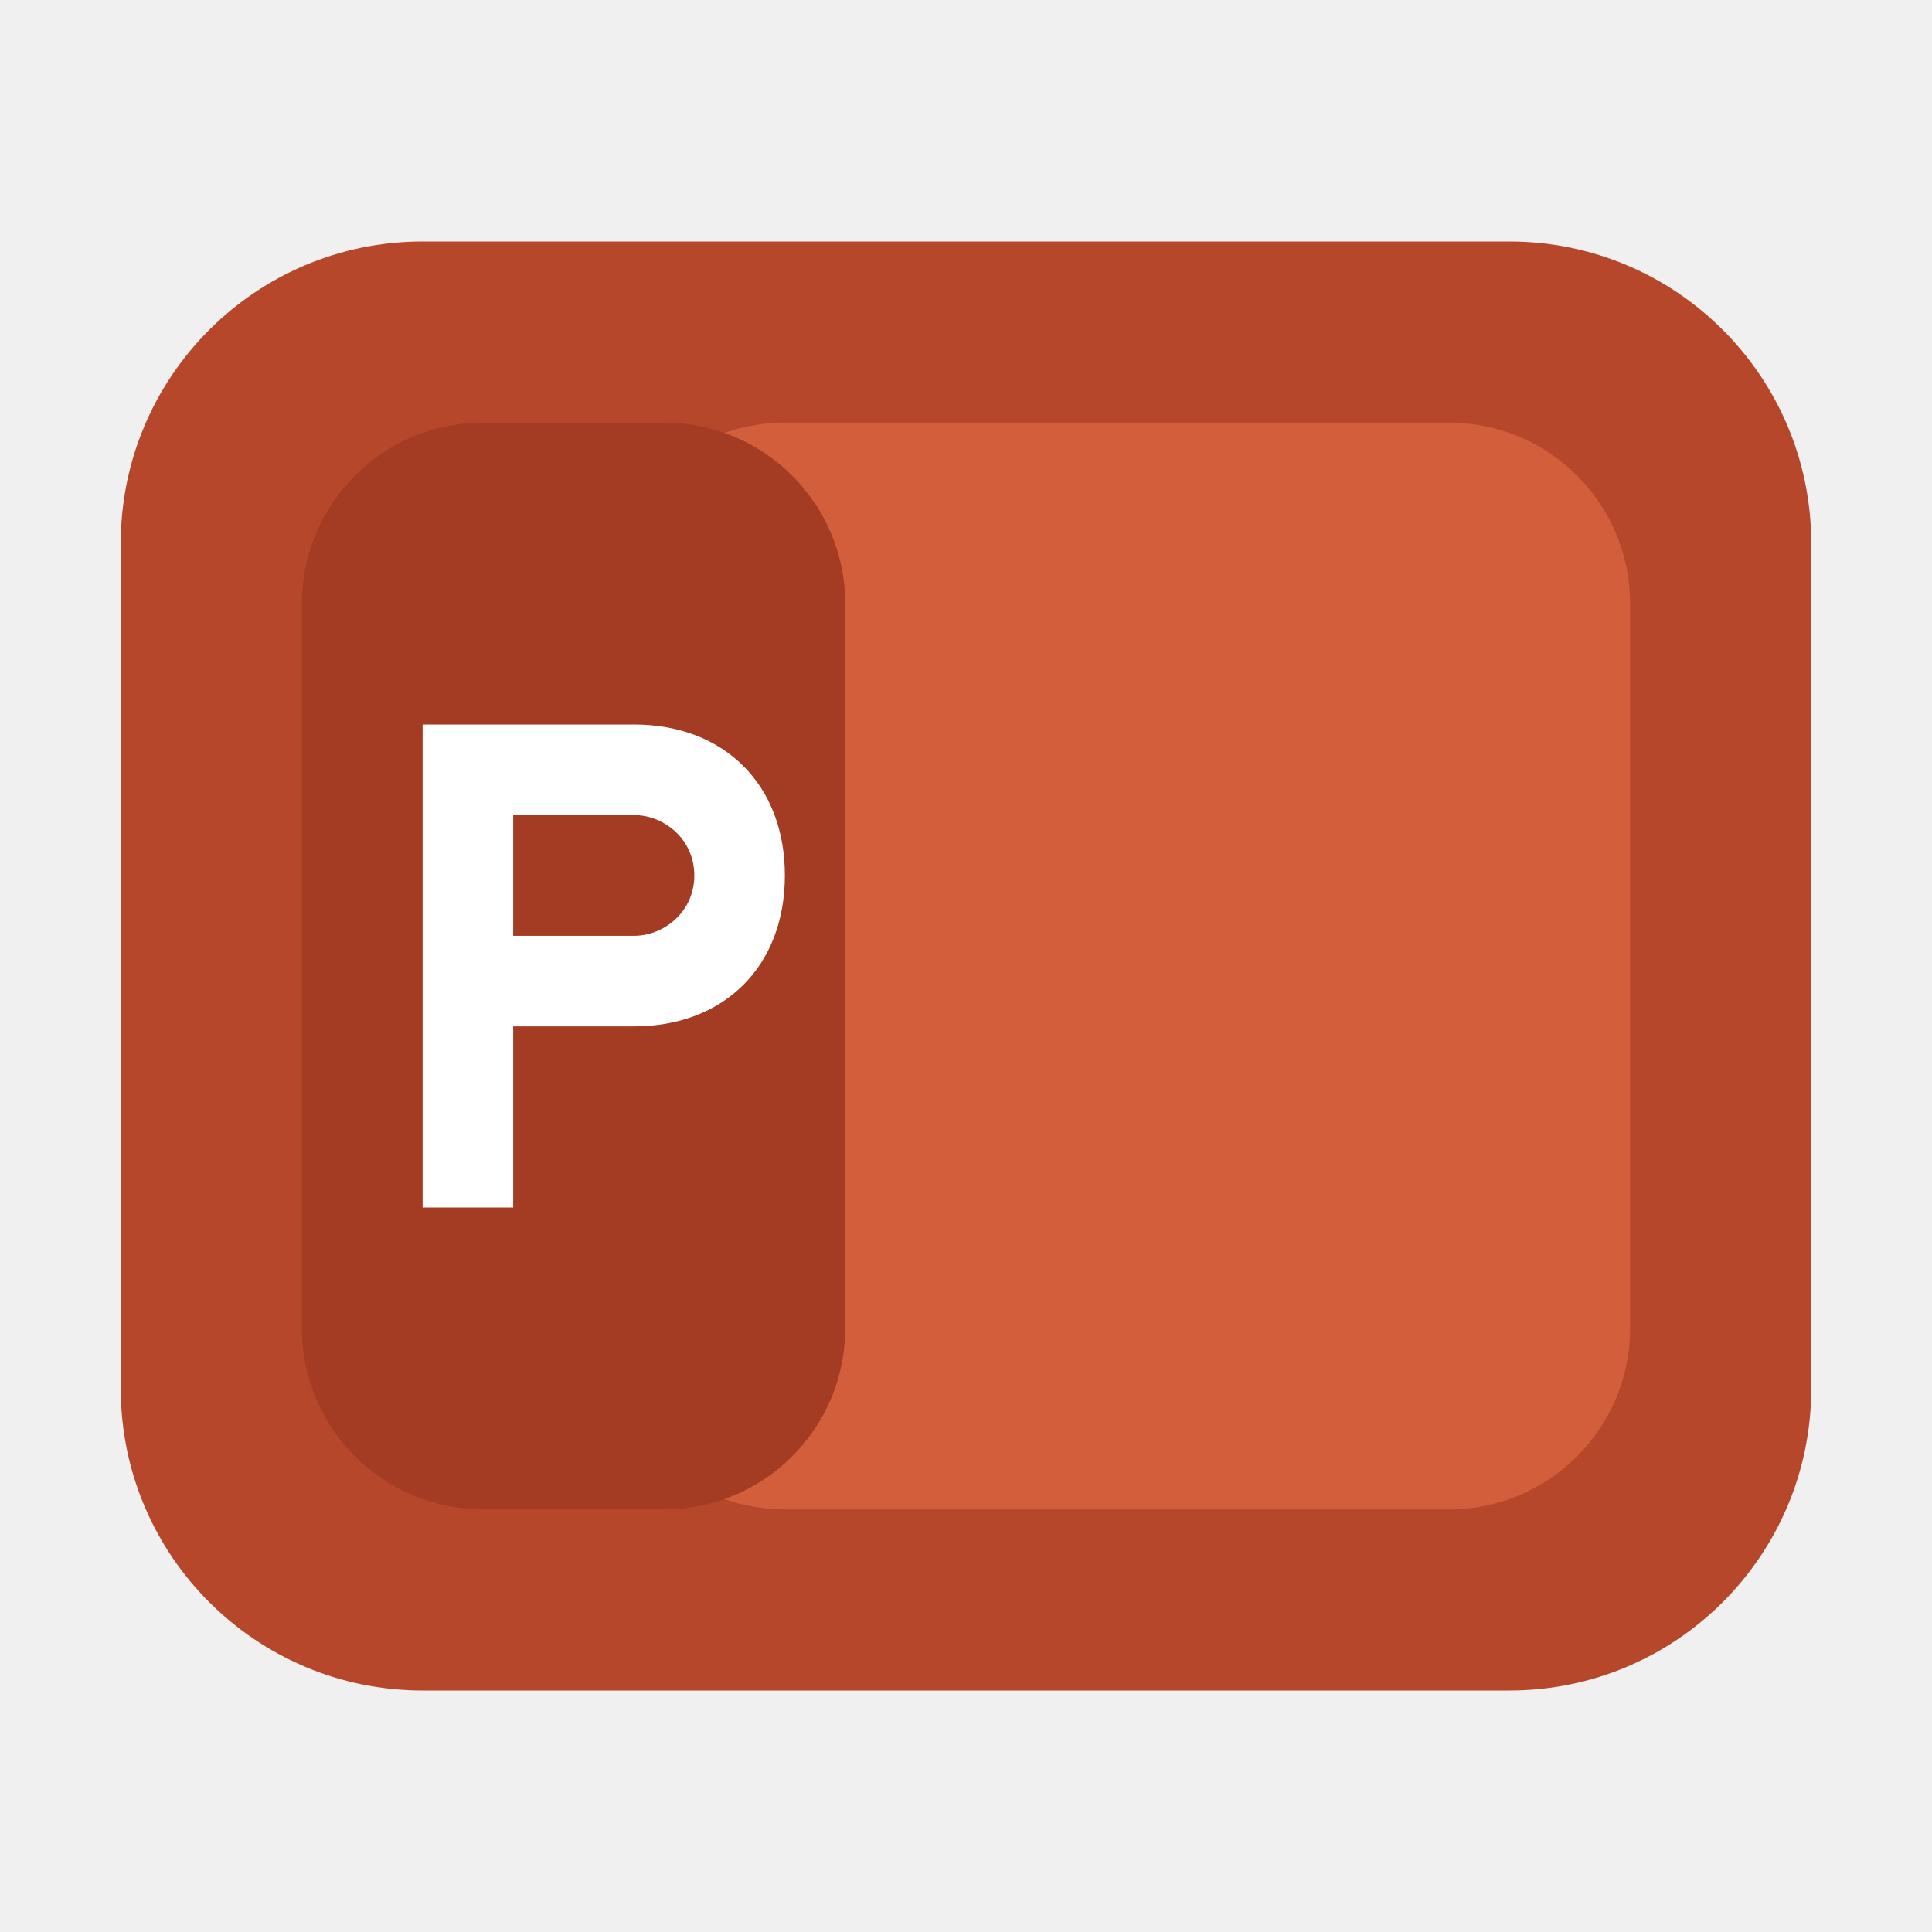
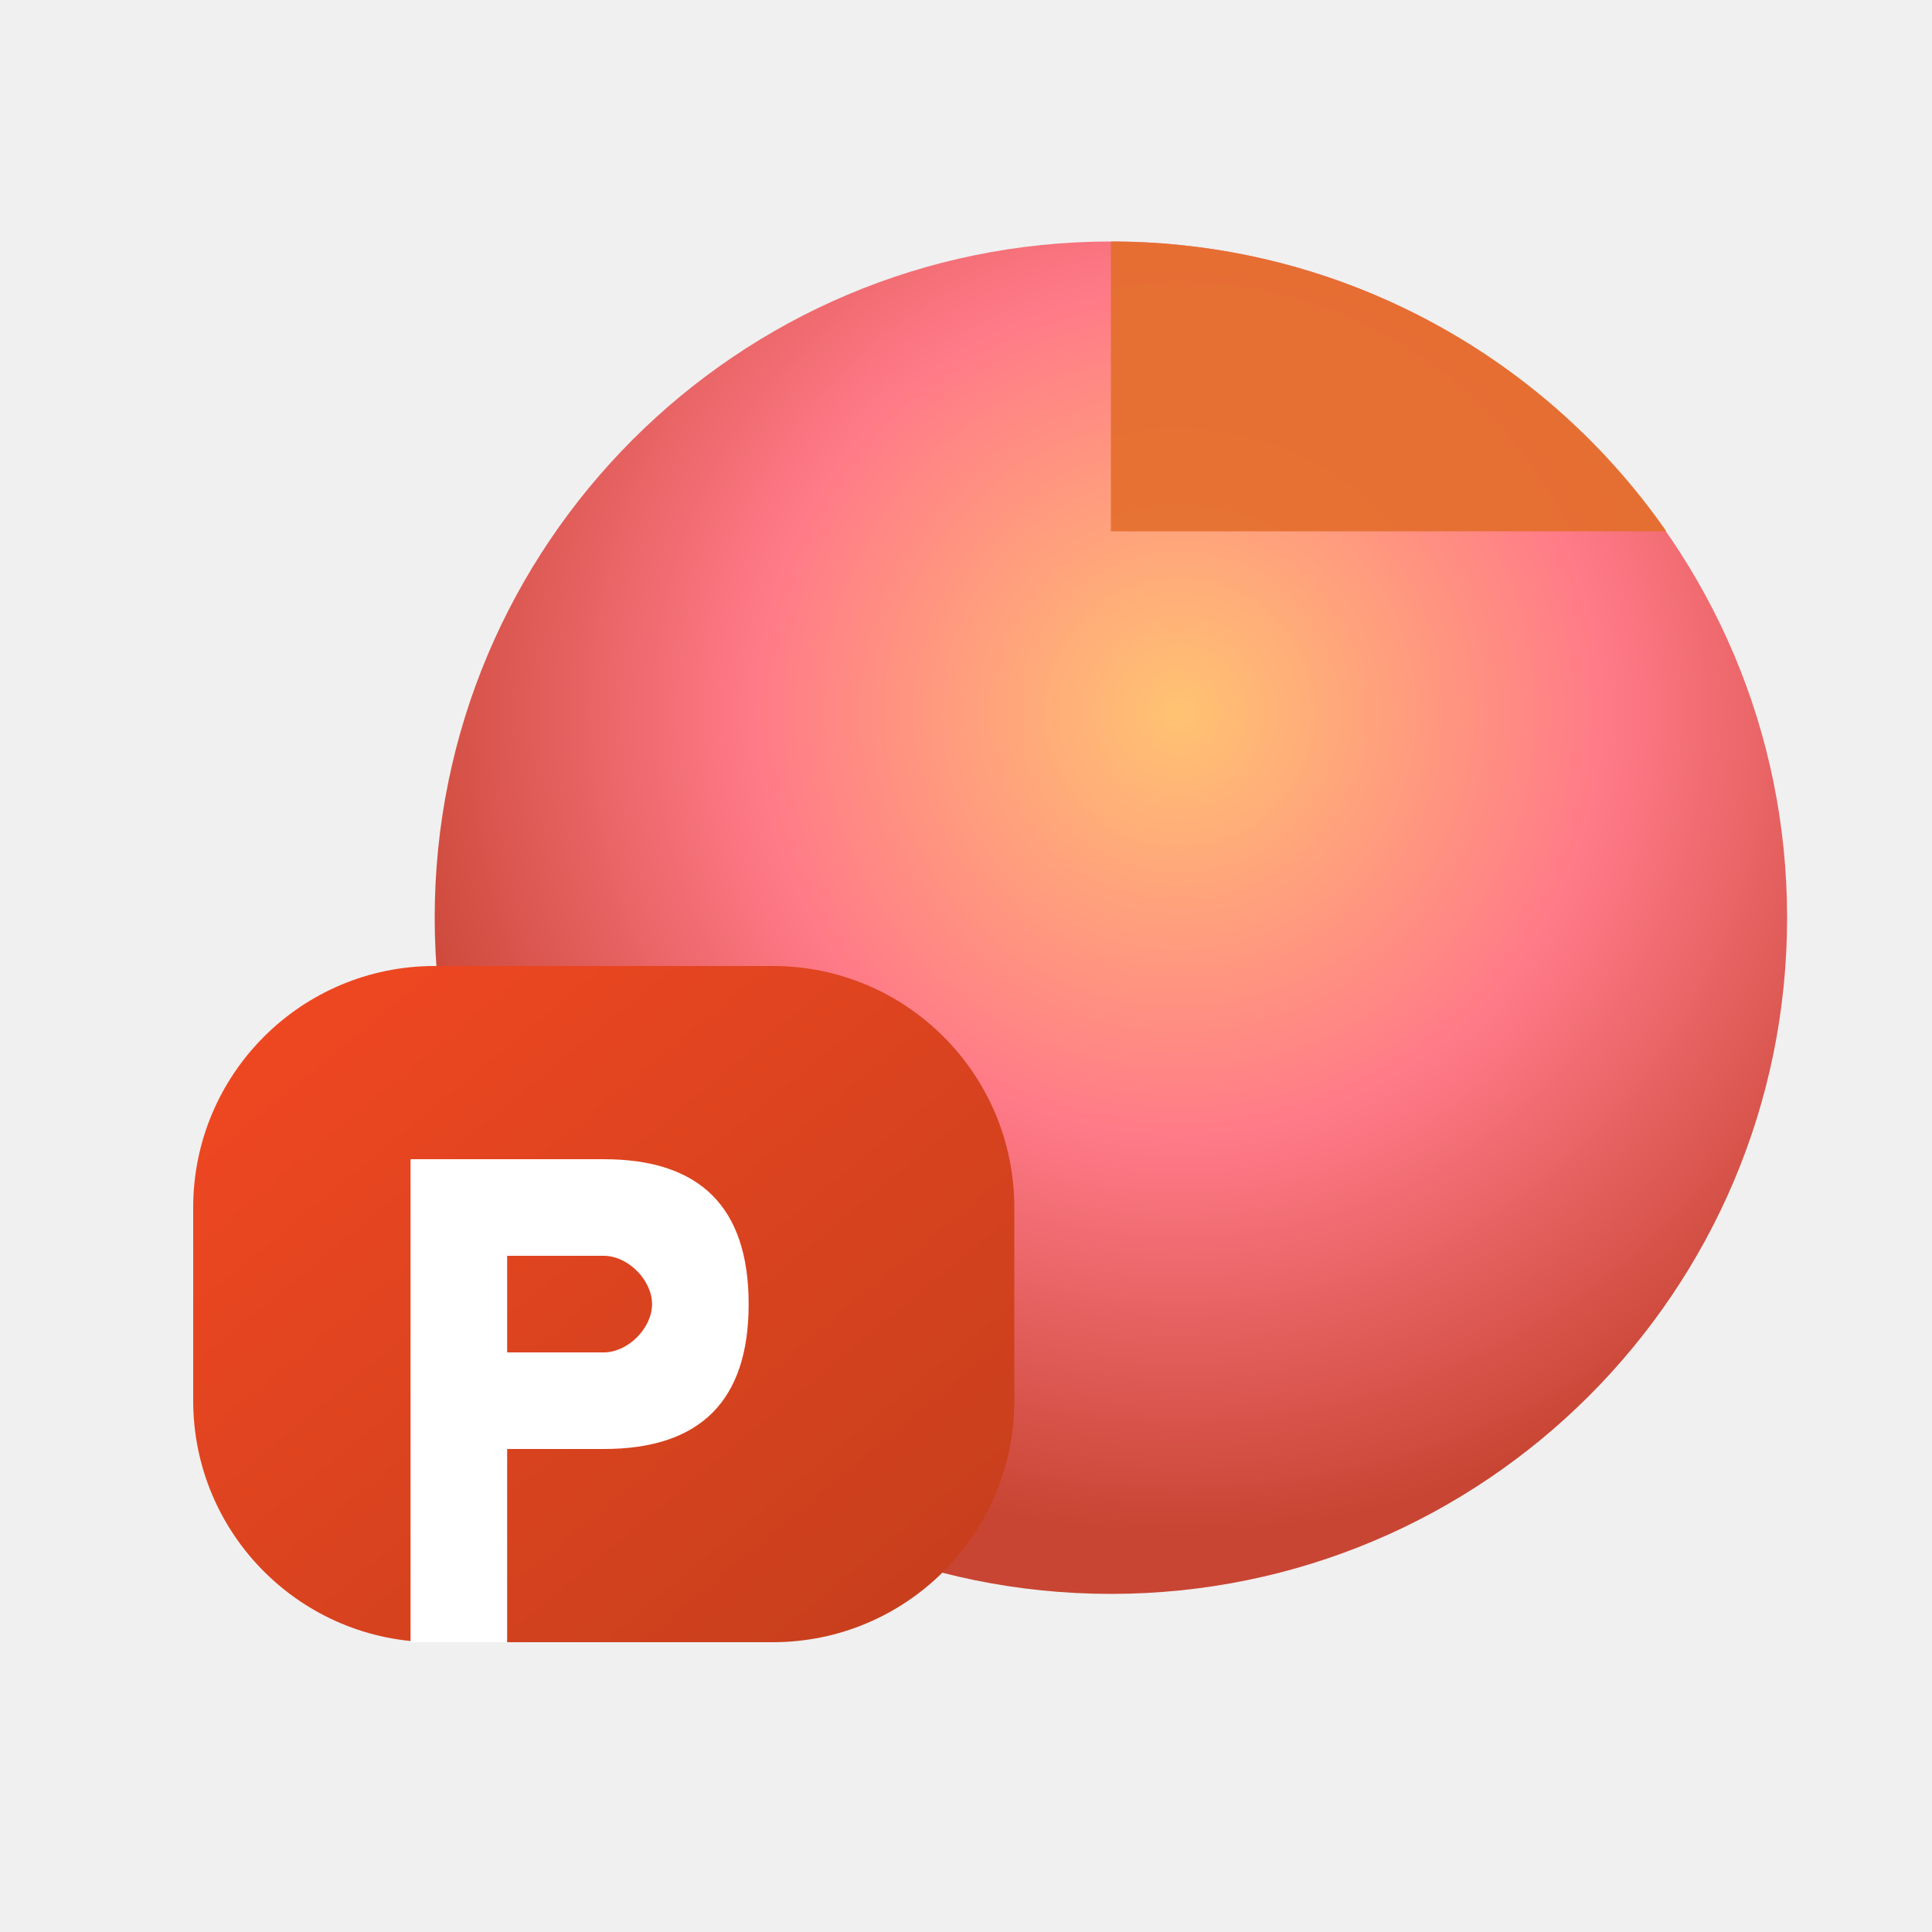
- <svg xmlns="http://www.w3.org/2000/svg" width="64" height="64" viewBox="0 0 64 64" role="img" aria-label="Microsoft PowerPoint">
-   <rect x="4" y="8" width="56" height="48" rx="10" fill="#B7472A" />
-   <rect x="20" y="14" width="34" height="36" rx="6" fill="#D35E3C" />
-   <rect x="10" y="14" width="18" height="36" rx="6" fill="#A33C22" />
-   <path d="M14 24h7c3 0 5 2 5 5s-2 5-5 5h-4v6h-3V24zm3 3v4h4c1 0 2-.8 2-2s-1-2-2-2h-4z" fill="#fff" />
+ <svg xmlns="http://www.w3.org/2000/svg" width="80" height="80" viewBox="0 0 80 80" role="img" aria-label="Microsoft PowerPoint">
+   <defs>
+     <radialGradient id="ppt-orb" cx="55%" cy="35%" r="60%">
+       <stop offset="0" stop-color="#FFC372" />
+       <stop offset="0.52" stop-color="#FF7A88" />
+       <stop offset="1" stop-color="#C84533" />
+     </radialGradient>
+     <linearGradient id="ppt-badge" x1="0" y1="0" x2="1" y2="1">
+       <stop offset="0" stop-color="#F24822" />
+       <stop offset="1" stop-color="#C43E1C" />
+     </linearGradient>
+   </defs>
+   <circle cx="46" cy="38" r="28" fill="url(#ppt-orb)" />
+   <path d="M46 10a28 28 0 0 1 23 12H46z" fill="#E46E2D" opacity=".92" />
+   <rect x="8" y="40" width="34" height="28" rx="10" fill="url(#ppt-badge)" />
+   <path d="M17 48h8c4 0 6 2 6 6s-2 6-6 6h-4v8h-4zm4 4v4h4c1 0 2-1 2-2s-1-2-2-2z" fill="#fff" />
</svg>
